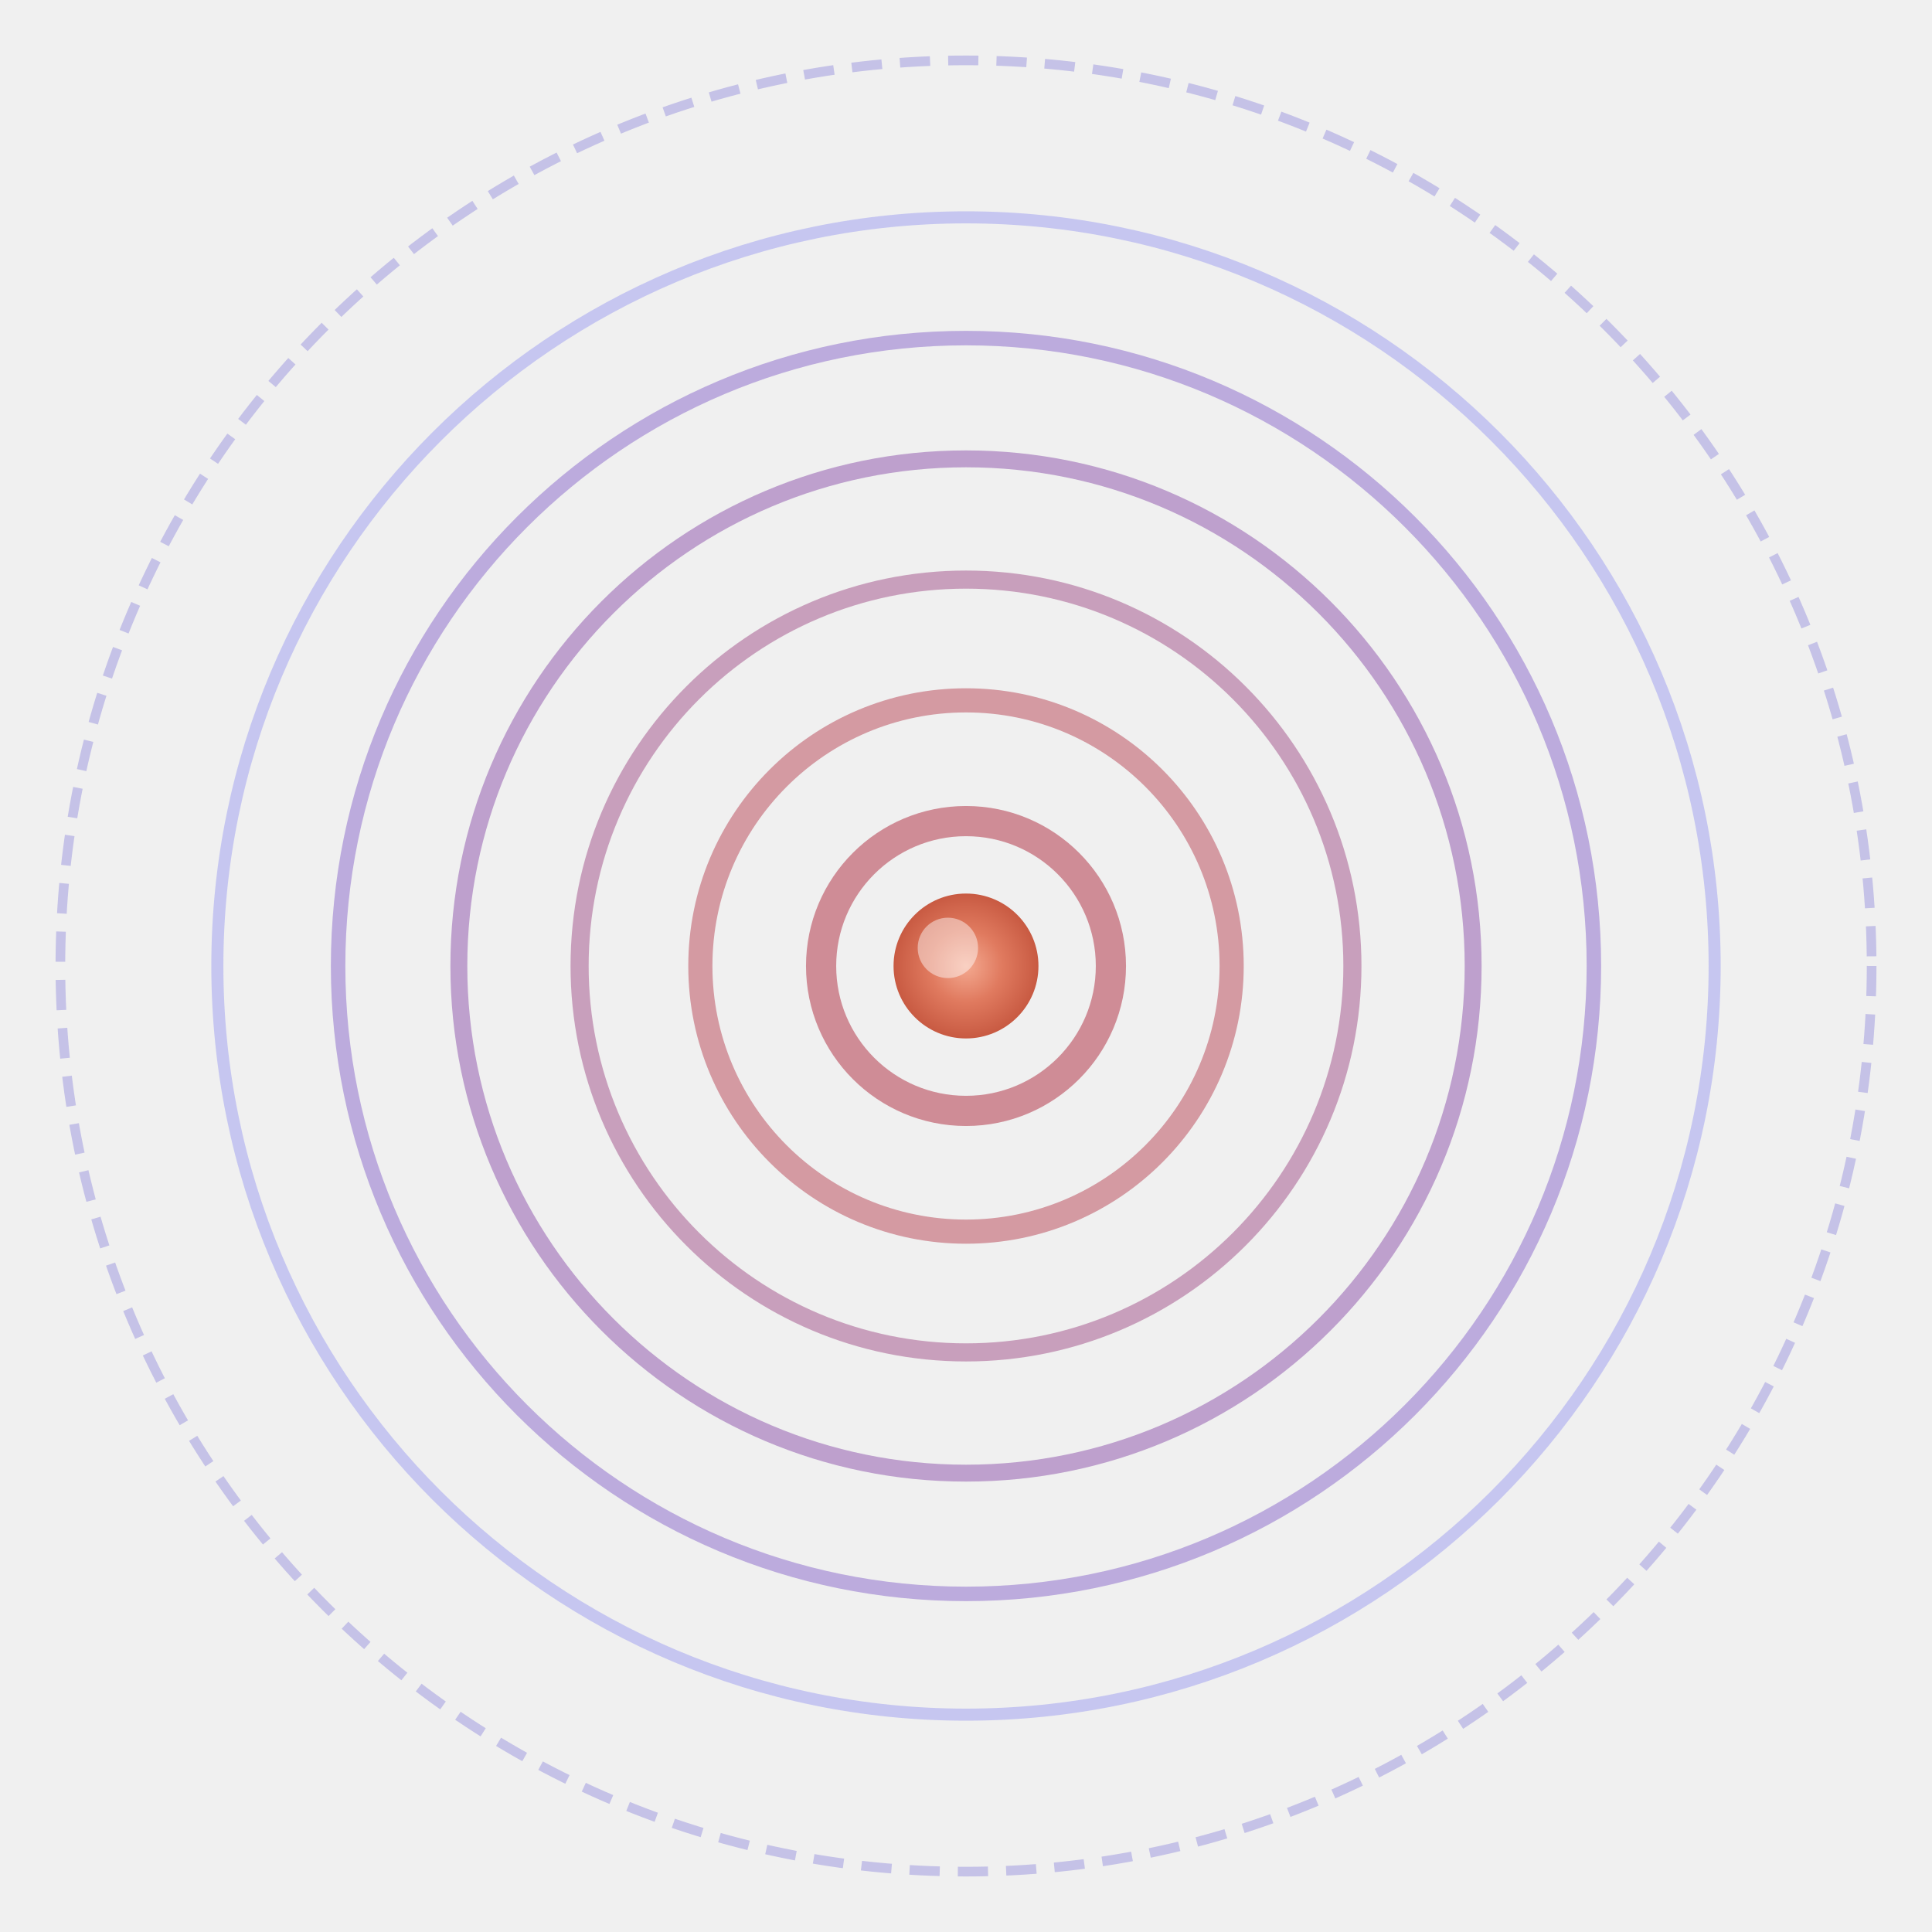
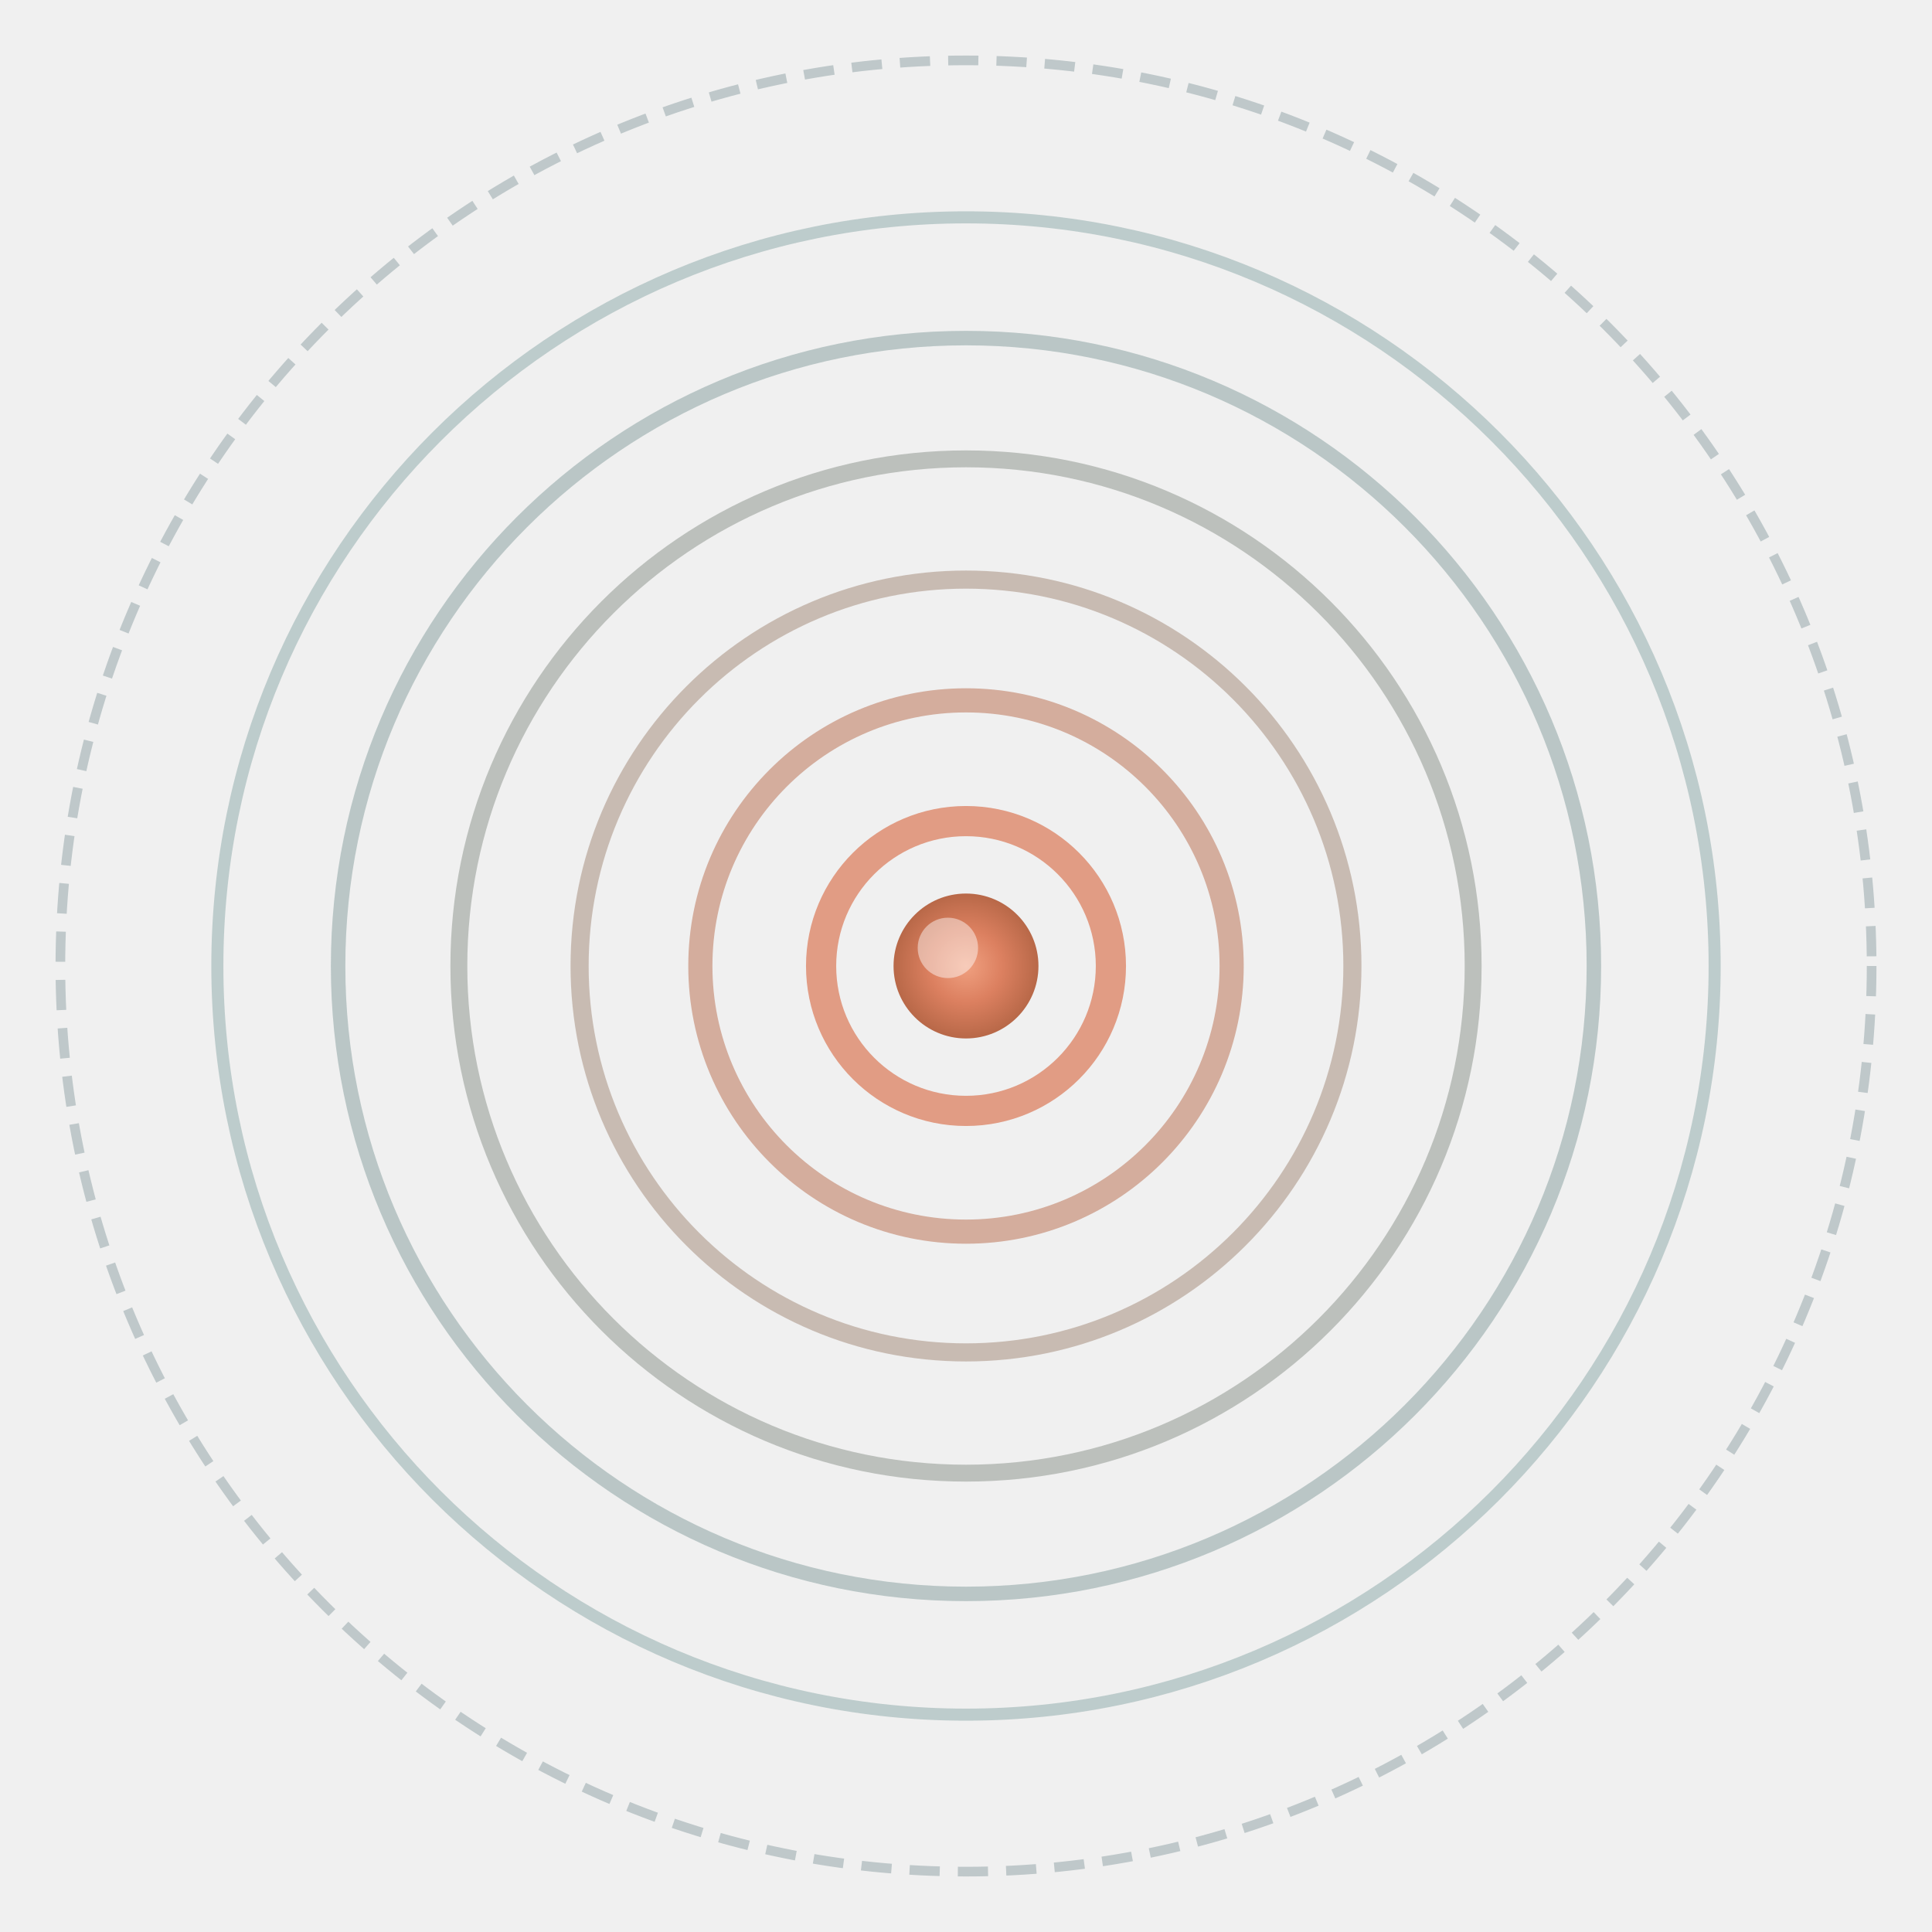
<svg xmlns="http://www.w3.org/2000/svg" viewBox="0 0 160 160">
  <defs>
    <radialGradient id="seedDeco" cx="50%" cy="50%" r="50%">
-       <stop offset="0%" stop-color="#F4A990" />
-       <stop offset="50%" stop-color="#E07A5F" />
-       <stop offset="100%" stop-color="#C85A42" />
+       <stop offset="0%" stop-color="#F0A080" />
+       <stop offset="50%" stop-color="#DC8060" />
+       <stop offset="100%" stop-color="#B86848" />
    </radialGradient>
  </defs>
-   <circle cx="80" cy="80" r="75" fill="none" stroke="#4338CA" stroke-width="0.8" stroke-dasharray="2.5 1.5" opacity="0.25" />
-   <circle cx="80" cy="80" r="62" fill="none" stroke="#6366F1" stroke-width="1" opacity="0.3" />
-   <circle cx="80" cy="80" r="52" fill="none" stroke="#6E44C0" stroke-width="1.2" opacity="0.4" />
-   <circle cx="80" cy="80" r="42" fill="none" stroke="#8B50AA" stroke-width="1.4" opacity="0.5" />
-   <circle cx="80" cy="80" r="32" fill="none" stroke="#A85D91" stroke-width="1.5" opacity="0.55" />
-   <circle cx="80" cy="80" r="22" fill="none" stroke="#C46B78" stroke-width="2" opacity="0.65" />
-   <circle cx="80" cy="80" r="12" fill="none" stroke="#C46B78" stroke-width="2.5" opacity="0.75" />
+   <circle cx="80" cy="80" r="75" fill="none" stroke="#2A5058" stroke-width="0.8" stroke-dasharray="2.5 1.5" opacity="0.25" />
+   <circle cx="80" cy="80" r="62" fill="none" stroke="#487878" stroke-width="1" opacity="0.3" />
+   <circle cx="80" cy="80" r="52" fill="none" stroke="#688888" stroke-width="1.2" opacity="0.4" />
+   <circle cx="80" cy="80" r="42" fill="none" stroke="#889088" stroke-width="1.4" opacity="0.5" />
+   <circle cx="80" cy="80" r="32" fill="none" stroke="#A89080" stroke-width="1.5" opacity="0.55" />
+   <circle cx="80" cy="80" r="22" fill="none" stroke="#C48870" stroke-width="2" opacity="0.65" />
+   <circle cx="80" cy="80" r="12" fill="none" stroke="#DC8060" stroke-width="2.5" opacity="0.75" />
  <circle cx="80" cy="80" r="6" fill="url(#seedDeco)" />
  <circle cx="78.5" cy="78.5" r="2.5" fill="white" opacity="0.45" />
</svg>
